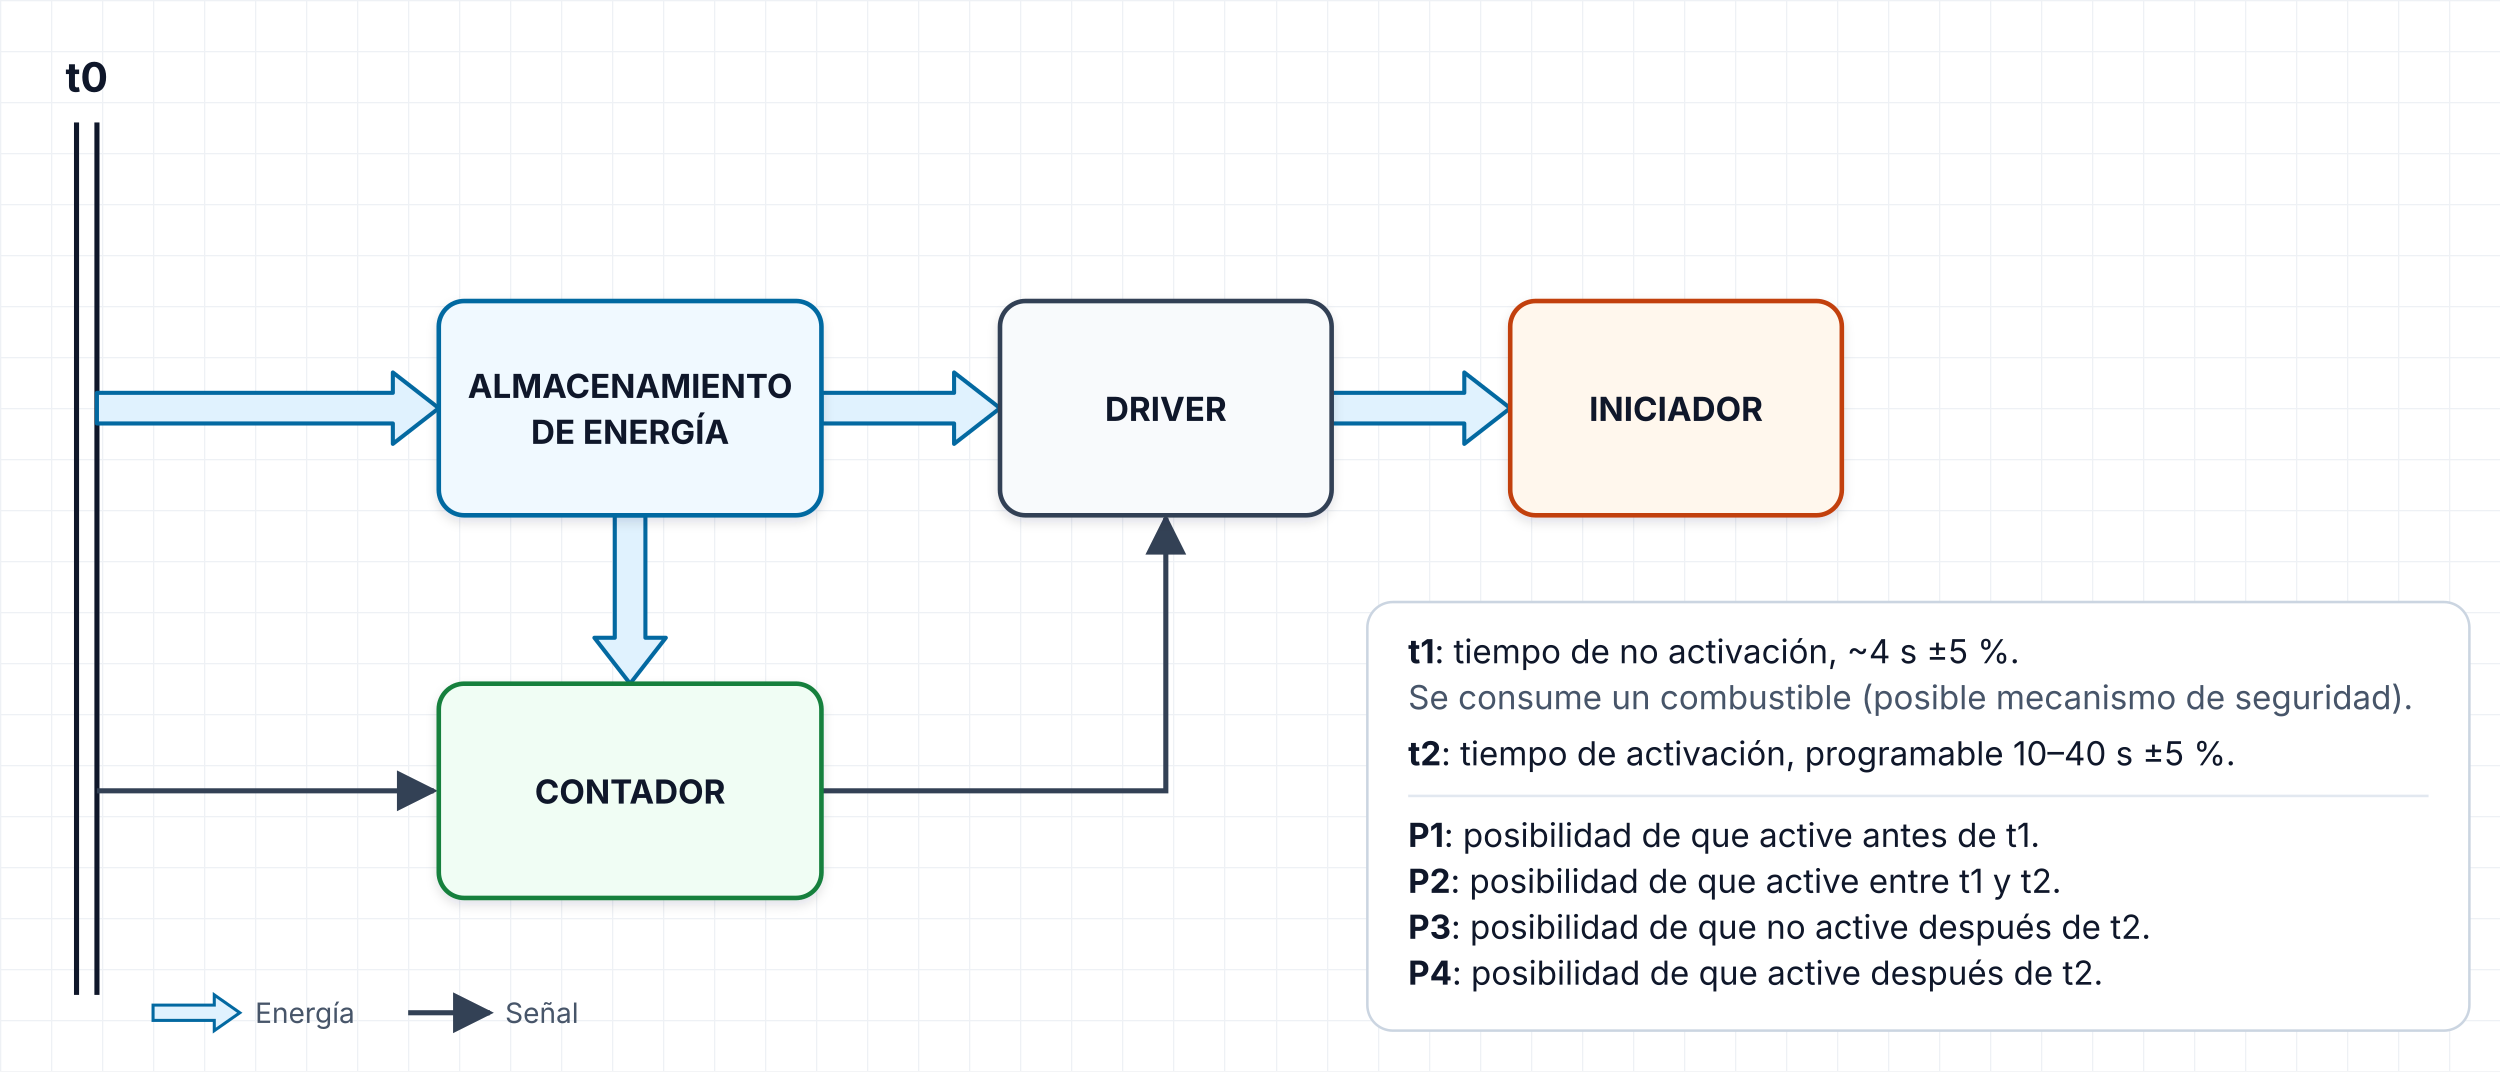
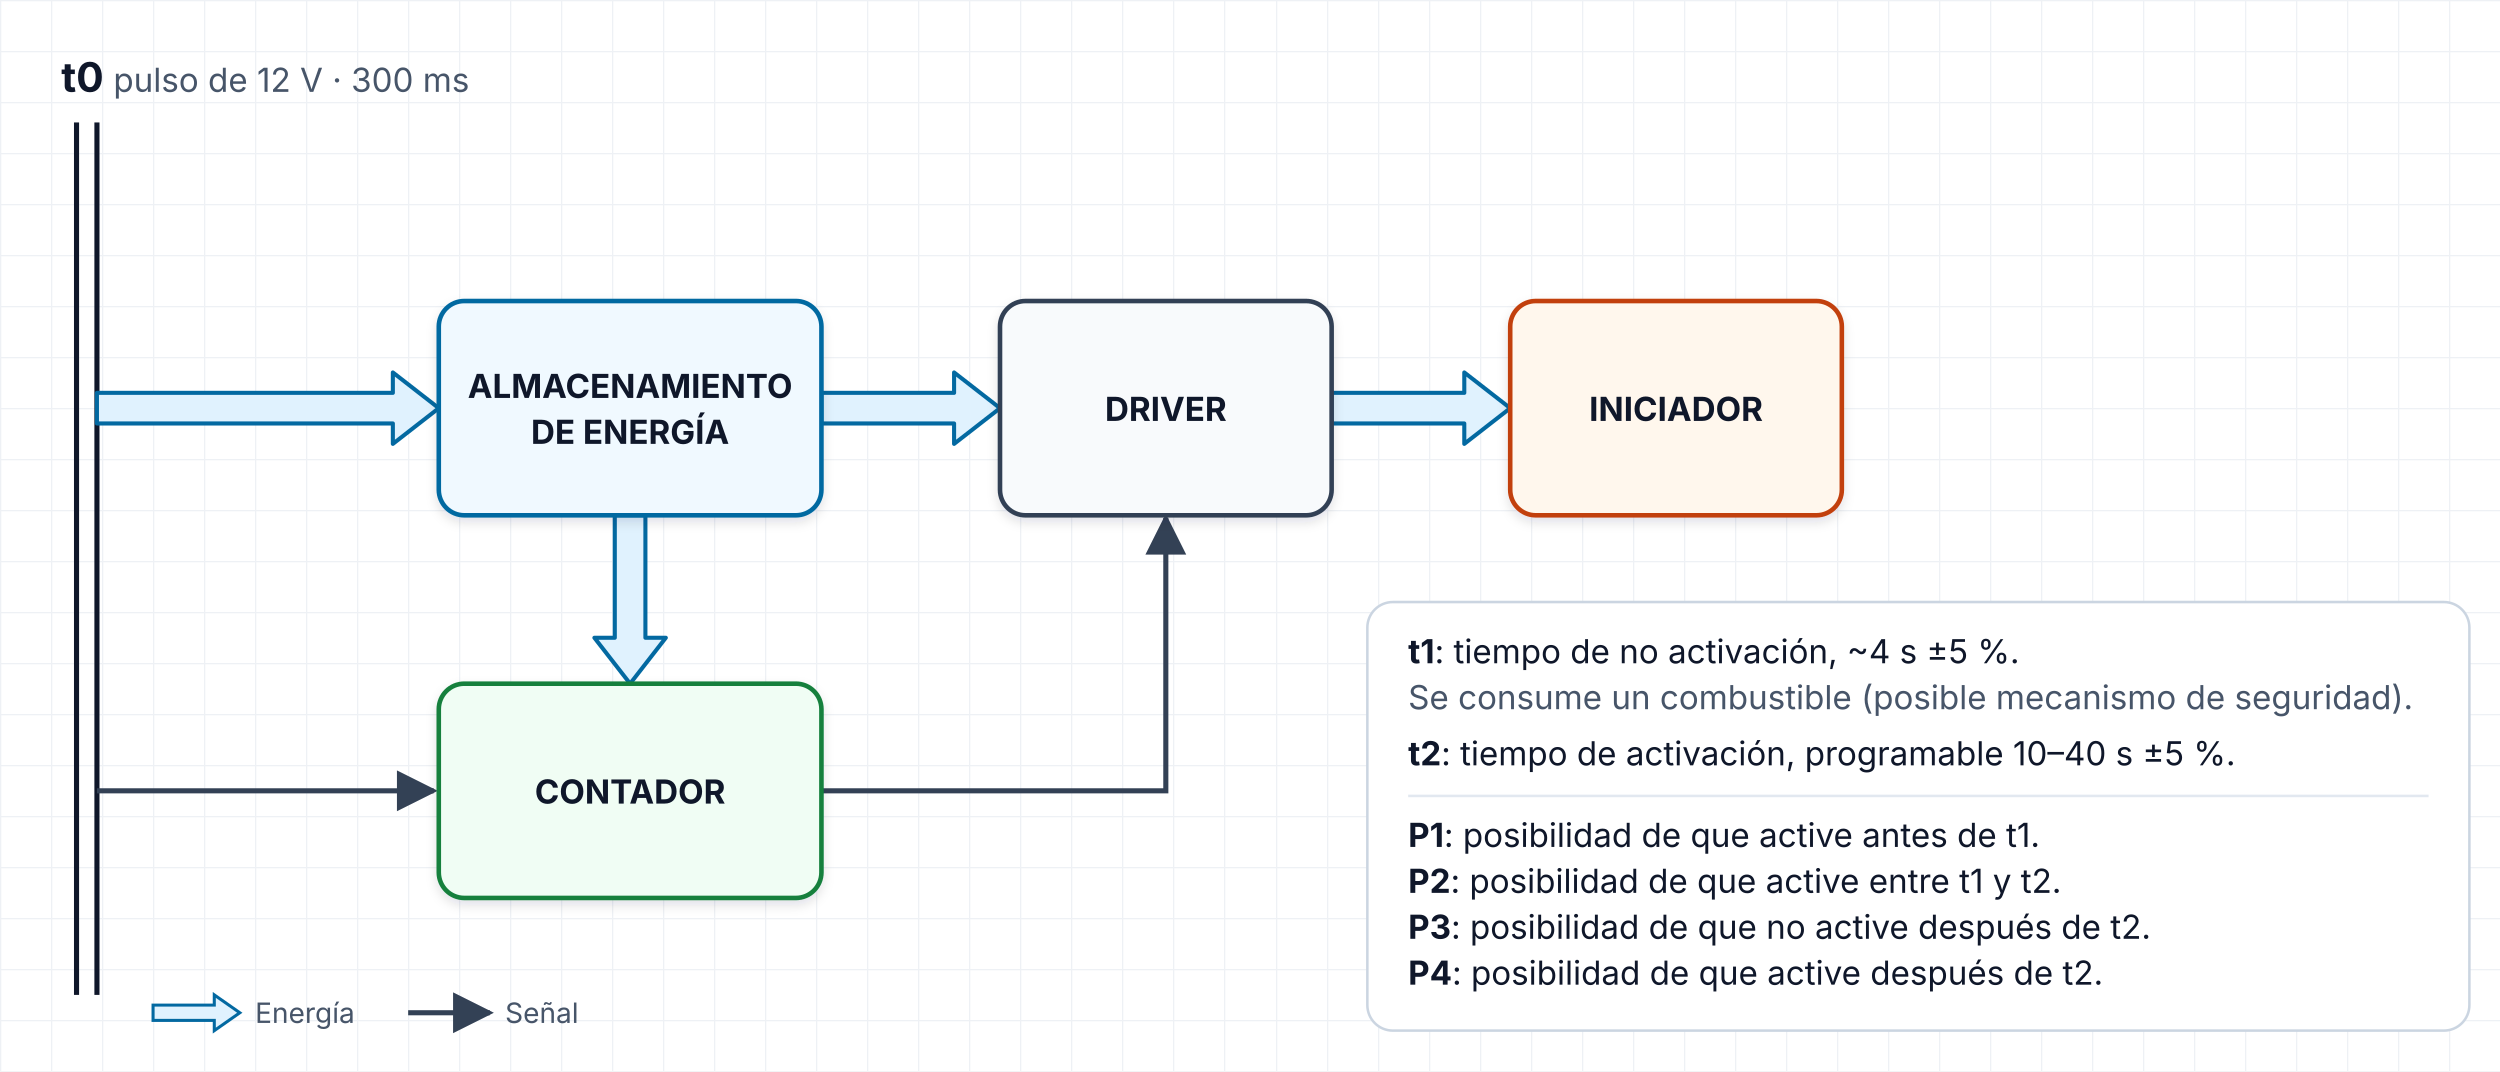
<svg xmlns="http://www.w3.org/2000/svg" width="980" height="420" viewBox="0 0 980 420" font-family="Inter, Segoe UI, Helvetica, Arial, sans-serif">
  <defs>
    <pattern id="grid" width="20" height="20" patternUnits="userSpaceOnUse">
      <path d="M20 0H0V20" fill="none" stroke="#eef1f5" stroke-width="1" />
    </pattern>
    <marker id="arr" viewBox="0 0 10 10" refX="9" refY="5" markerWidth="8" markerHeight="8" orient="auto">
      <path d="M0 0L10 5L0 10z" fill="#334155" />
    </marker>
    <filter id="sh" x="-10%" y="-10%" width="120%" height="130%">
      <feDropShadow dx="0" dy="2" stdDeviation="2" flood-color="#0f172a" flood-opacity="0.12" />
    </filter>
  </defs>
  <rect width="980" height="420" fill="#ffffff" />
  <rect width="980" height="420" fill="url(#grid)" />
-   <text x="34" y="36" font-size="16" font-weight="700" fill="#0f172a" text-anchor="middle">t0</text>
+   <text x="24" y="36" font-size="16" font-weight="700" fill="#0f172a">t0 <tspan font-size="13" font-weight="400" fill="#475569">pulso de 12 V · 300 ms</tspan>
+   </text>
  <line x1="30" y1="48" x2="30" y2="390" stroke="#0f172a" stroke-width="2" />
  <line x1="38" y1="48" x2="38" y2="390" stroke="#0f172a" stroke-width="2" />
  <g fill="#e0f2fe" stroke="#0369a1" stroke-width="1.6" stroke-linejoin="round">
    <polygon points="38,154 154,154 154,146 172,160 154,174 154,166 38,166" />
    <polygon points="322,154 374,154 374,146 392,160 374,174 374,166 322,166" />
    <polygon points="522,154 574,154 574,146 592,160 574,174 574,166 522,166" />
    <polygon points="241,202 241,250 233,250 247,268 261,250 253,250 253,202" />
  </g>
  <g stroke="#334155" stroke-width="2" fill="none">
    <line x1="38" y1="310" x2="170" y2="310" marker-end="url(#arr)" />
    <polyline points="322,310 457,310 457,203" marker-end="url(#arr)" />
  </g>
  <g filter="url(#sh)" stroke-width="1.8">
    <rect x="172" y="118" width="150" height="84" rx="10" fill="#f0f9ff" stroke="#0369a1" />
    <rect x="392" y="118" width="130" height="84" rx="10" fill="#f8fafc" stroke="#334155" />
    <rect x="592" y="118" width="130" height="84" rx="10" fill="#fff7ed" stroke="#c2410c" />
    <rect x="172" y="268" width="150" height="84" rx="10" fill="#f0fdf4" stroke="#15803d" />
  </g>
  <g font-size="13" font-weight="700" fill="#0f172a" text-anchor="middle">
    <text x="247" y="156">ALMACENAMIENTO</text>
    <text x="247" y="174">DE ENERGÍA</text>
    <text x="457" y="165">DRIVER</text>
    <text x="657" y="165">INICIADOR</text>
    <text x="247" y="315">CONTADOR</text>
  </g>
  <g font-size="11" fill="#475569">
    <polygon points="60,394 84,394 84,390 94,397 84,404 84,400 60,400" fill="#e0f2fe" stroke="#0369a1" stroke-width="1.2" />
    <text x="100" y="401">Energía</text>
    <line x1="160" y1="397" x2="192" y2="397" stroke="#334155" stroke-width="2" marker-end="url(#arr)" />
    <text x="198" y="401">Señal</text>
  </g>
  <g font-size="13" fill="#0f172a">
    <rect x="536" y="236" width="432" height="168" rx="10" fill="#ffffff" stroke="#cbd5e1" />
    <text x="552" y="260">
      <tspan font-weight="700">t1</tspan>: tiempo de no activación, ~4 s ±5 %.</text>
    <text x="552" y="278" fill="#475569">Se consume un combustible (posible mecanismo de seguridad).</text>
    <text x="552" y="300">
      <tspan font-weight="700">t2</tspan>: tiempo de activación, programable 10–40 s ±5 %.</text>
    <line x1="552" y1="312" x2="952" y2="312" stroke="#e2e8f0" />
    <text x="552" y="332">
      <tspan font-weight="700">P1</tspan>: posibilidad de que active antes de t1.</text>
    <text x="552" y="350">
      <tspan font-weight="700">P2</tspan>: posibilidad de que active entre t1 y t2.</text>
    <text x="552" y="368">
      <tspan font-weight="700">P3</tspan>: posibilidad de que no active después de t2.</text>
    <text x="552" y="386">
      <tspan font-weight="700">P4</tspan>: posibilidad de que active después de t2.</text>
  </g>
</svg>
